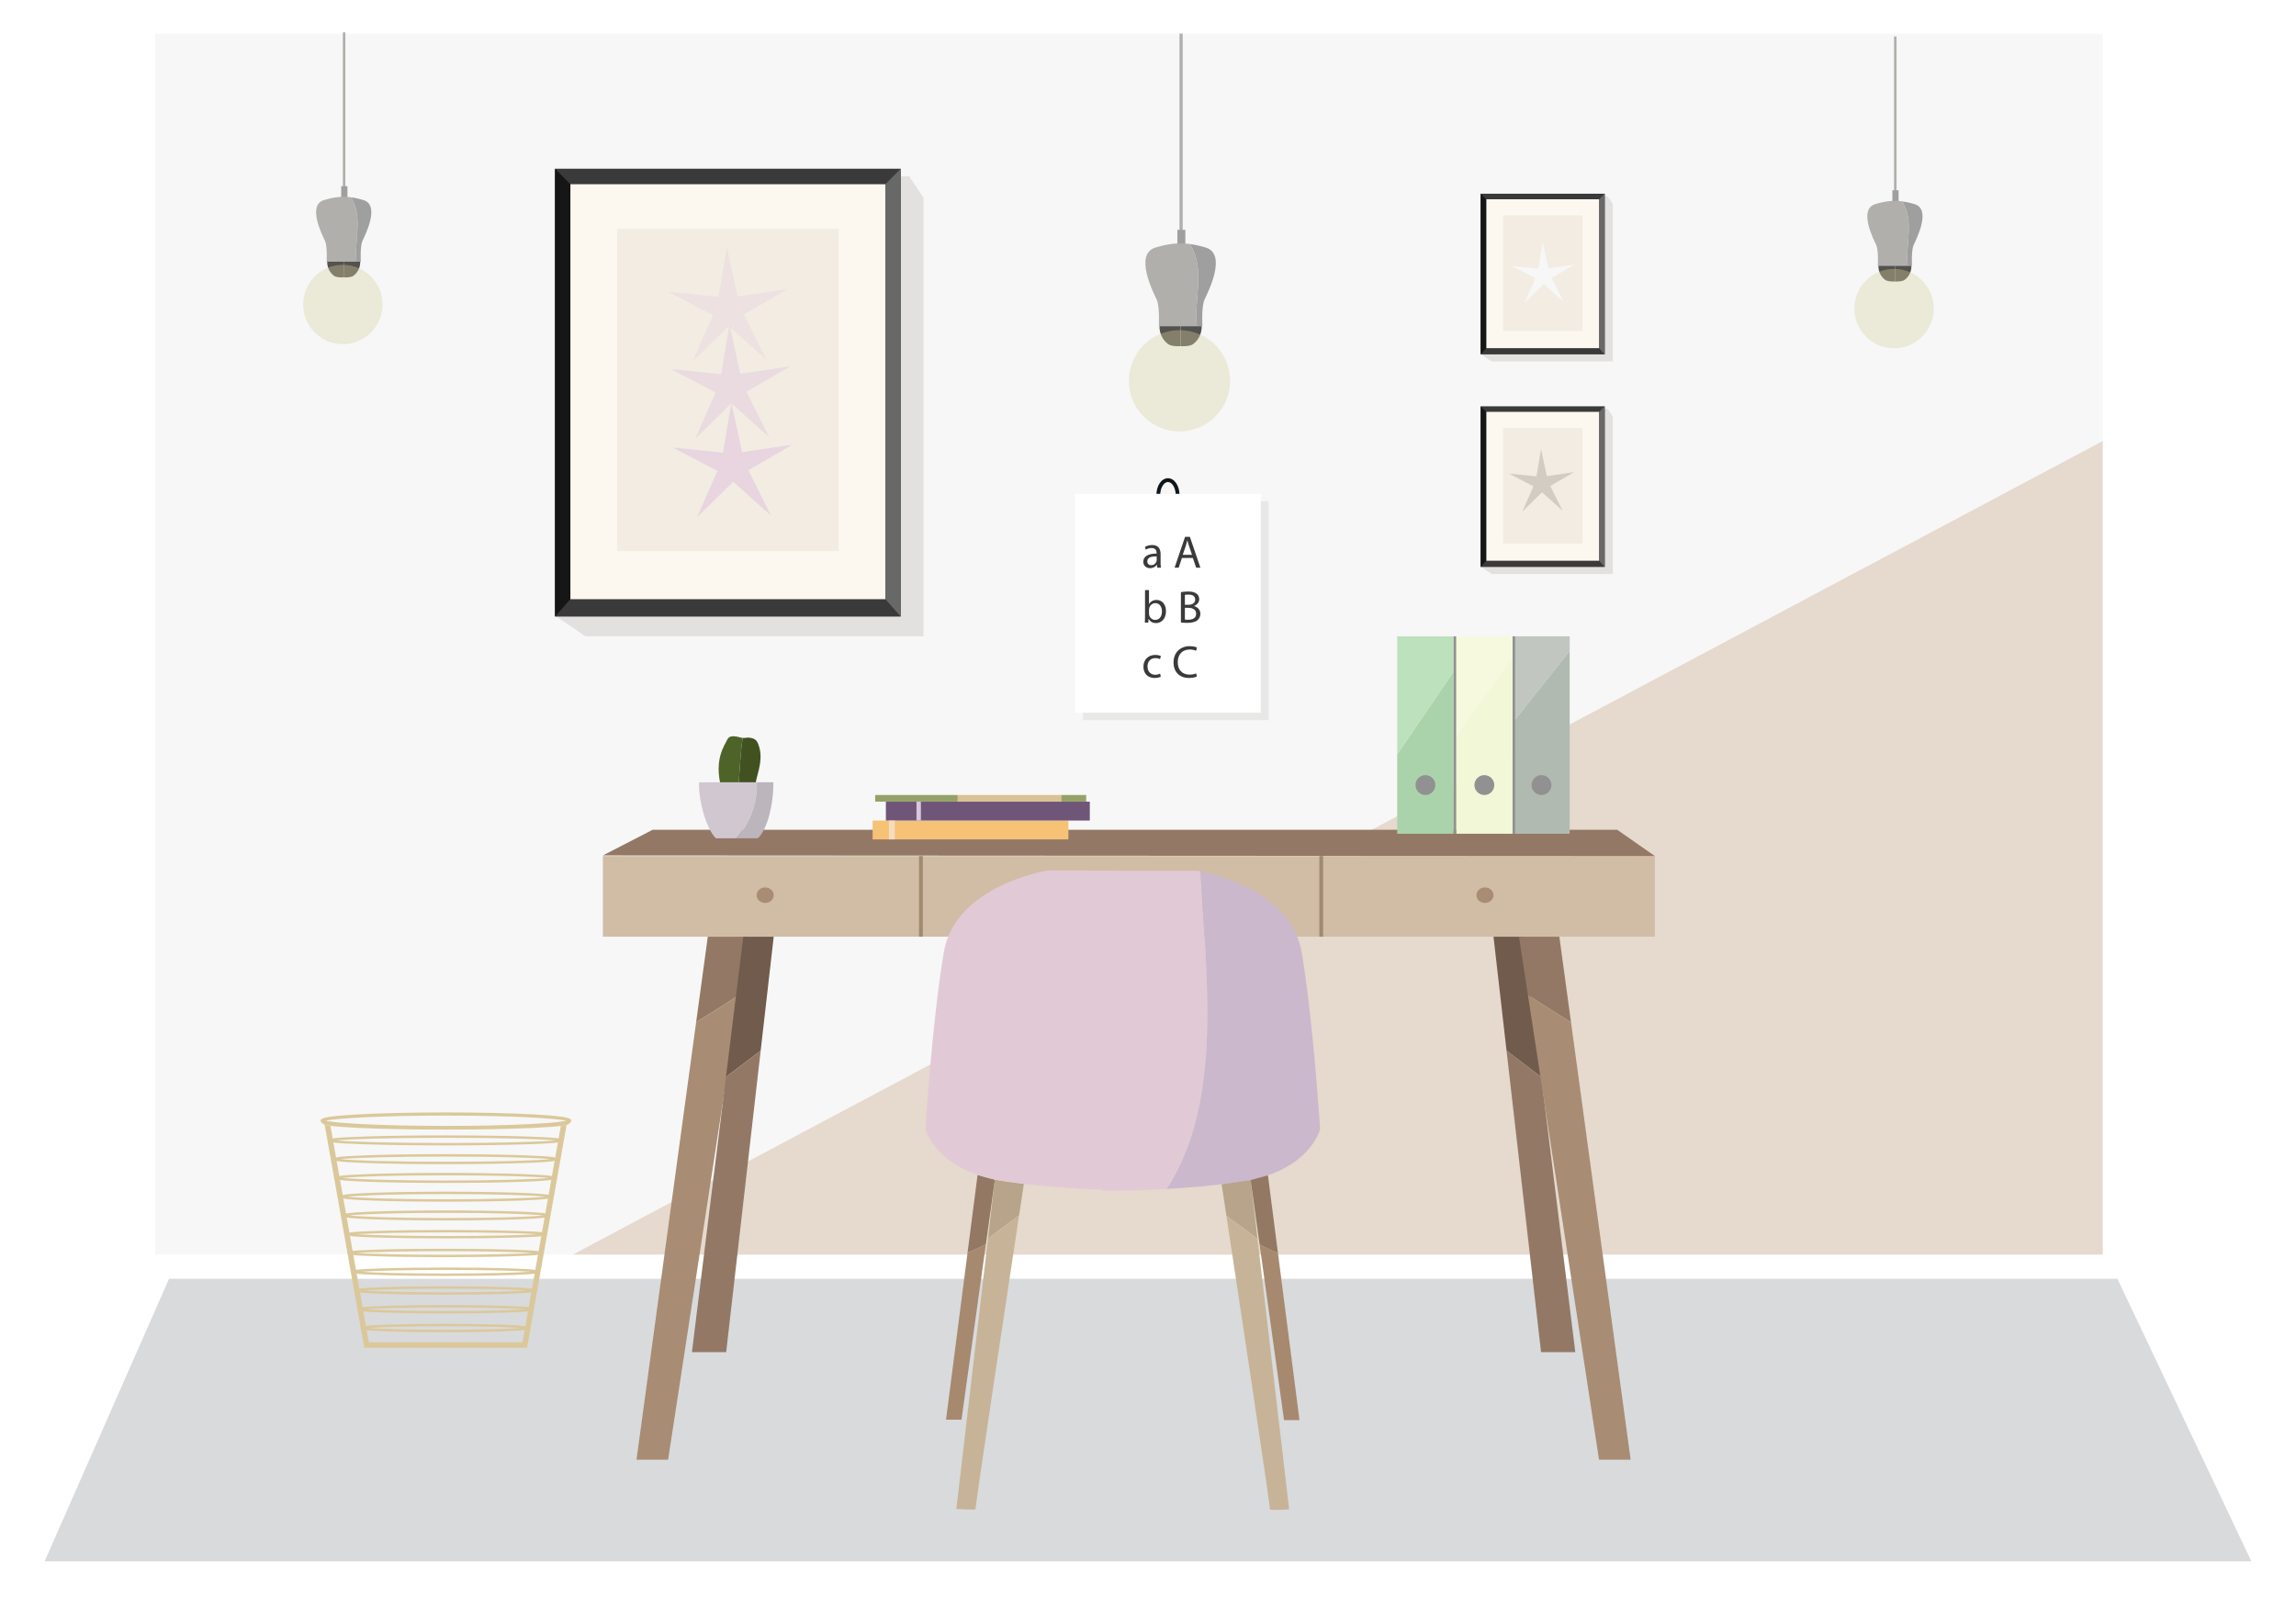
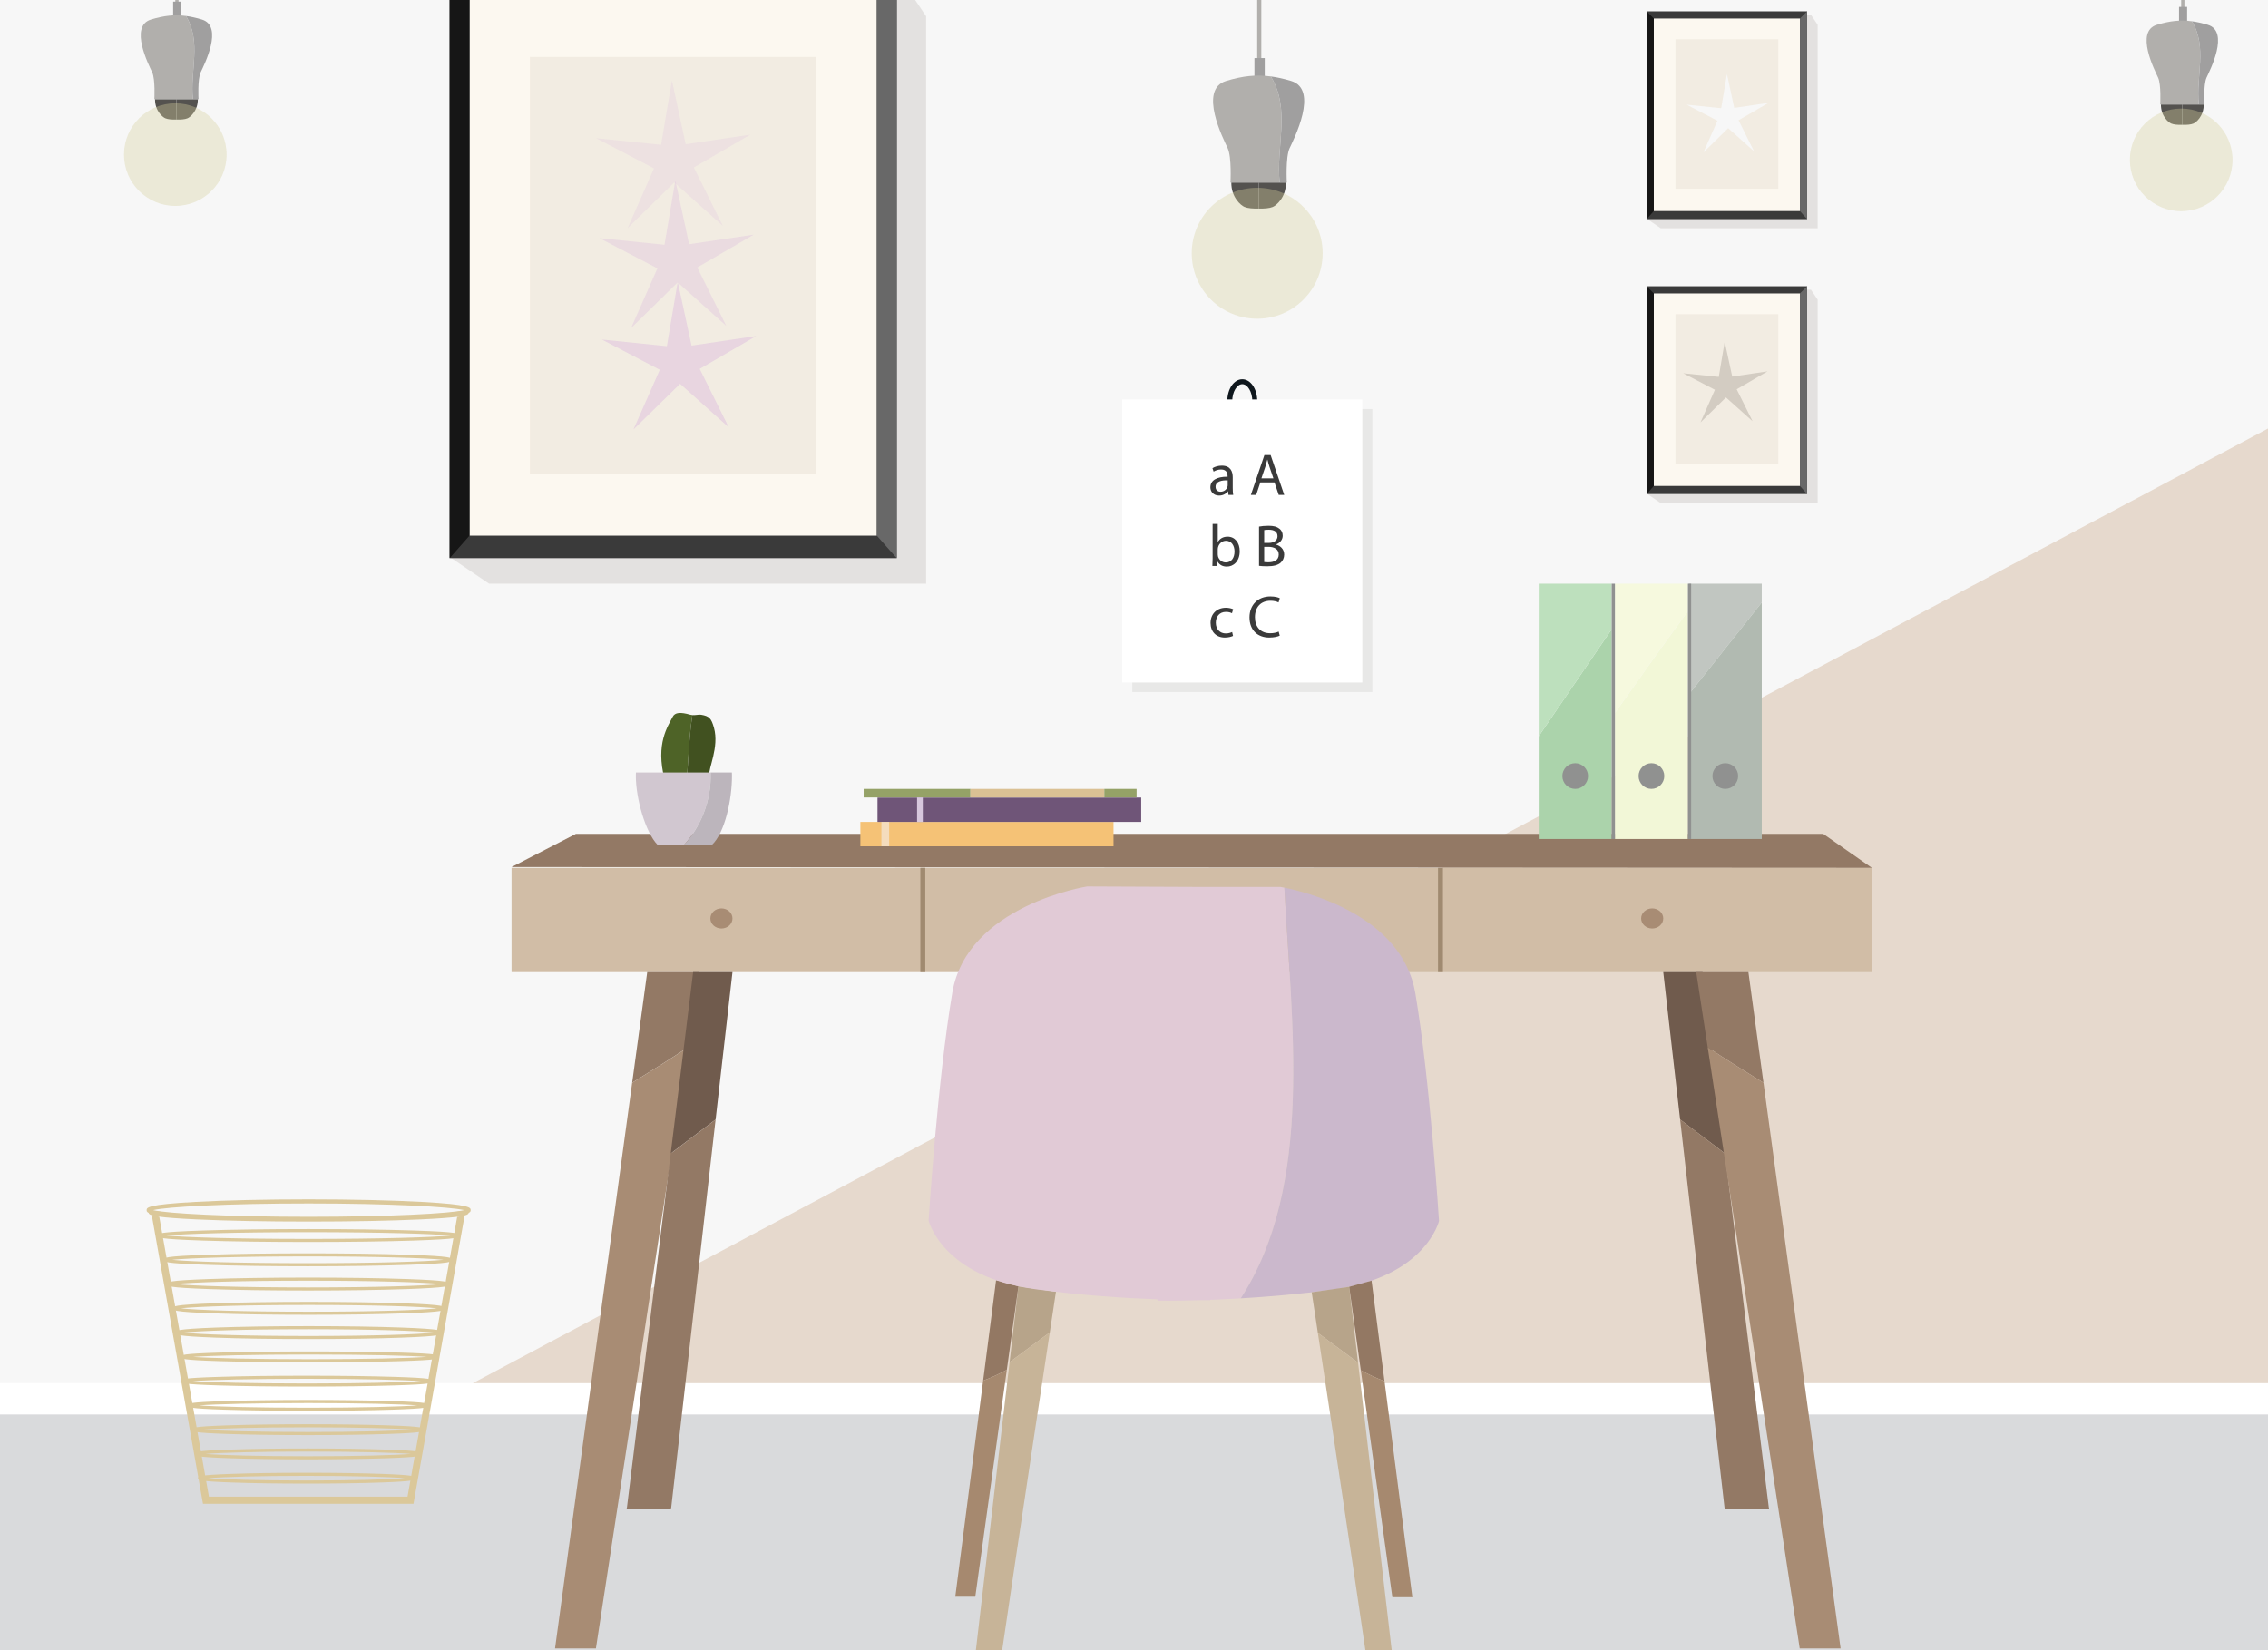
- <svg xmlns="http://www.w3.org/2000/svg" version="1.1" id="Layer_1" x="0px" y="0px" viewBox="0 0 720 503.999" enable-background="new 0 0 720 503.999" xml:space="preserve">
+ <svg xmlns="http://www.w3.org/2000/svg" version="1.1" id="Layer_1" x="0px" y="0px" viewBox="65 58 550 400" enable-background="new 0 0 720 503.999" xml:space="preserve">
  <symbol id="New_Symbol" viewBox="-0.763 -0.763 1.526 1.525">
    <path fill="#FFFFFF" d="M0.763-0.001c0-0.421-0.342-0.762-0.763-0.762s-0.763,0.341-0.763,0.762S-0.421,0.763,0,0.763   S0.763,0.42,0.763-0.001z" />
  </symbol>
  <g>
    <rect x="0" y="0" fill="#FFFFFF" width="720" height="503.999" />
  </g>
  <g>
    <polygon fill="#D9DADC" points="53,401.06 14,489.667 706,489.667 664,401.06  " />
  </g>
  <rect x="48.625" y="10.541" fill="#F7F7F7" width="610.75" height="382.917" />
  <polygon fill="#E6D9CD" points="659.375,138.333 659.375,138.333 179.667,393.457 659.375,393.457 " />
  <g>
    <g>
      <g>
        <g opacity="0.2">
          <g opacity="0.5">
            <g>
              <polygon fill="#352012" points="289.601,199.565 183.602,199.565 174.019,193.065 174.019,55.284 285.114,55.284         289.601,61.972       " />
            </g>
          </g>
        </g>
        <g>
          <g>
            <g>
              <g>
                <rect x="174.044" y="52.917" fill="#3A3A3A" width="108.414" height="140.459" />
              </g>
            </g>
          </g>
          <g>
            <g>
              <g>
                <rect x="178.859" y="57.774" fill="#FCF8F0" width="98.781" height="130.143" />
              </g>
            </g>
          </g>
        </g>
        <g>
          <g>
            <g>
              <polygon fill="#161616" points="178.859,187.916 174.044,193.376 174.044,52.917 178.859,57.774       " />
            </g>
          </g>
        </g>
        <g>
          <g>
            <polygon fill="#686868" points="277.642,187.916 282.457,193.376 282.457,52.918 277.642,57.774      " />
          </g>
        </g>
      </g>
      <g>
        <rect x="193.507" y="71.811" fill="#F2ECE2" width="69.493" height="101.039" />
      </g>
    </g>
    <polygon opacity="0.32" fill="#E2C9DF" points="217.197,113.331 223.595,98.842 209.554,91.511 225.311,93.118 227.944,77.499    231.285,92.982 246.953,90.659 233.261,98.621 240.311,112.805 228.508,102.243  " />
    <polygon opacity="0.49" fill="#E2C9DF" points="218.029,137.58 224.426,123.09 210.385,115.759 226.143,117.366 228.776,101.747    232.117,117.23 247.785,114.908 234.092,122.87 241.143,137.053 229.339,126.491  " />
    <polygon opacity="0.67" fill="#E2C9DF" points="218.612,162.174 225.01,147.684 210.969,140.354 226.726,141.96 229.359,126.341    232.7,141.824 248.368,139.502 234.676,147.464 241.726,161.647 229.923,151.085  " />
  </g>
  <g>
    <g>
      <g>
        <g opacity="0.2">
          <g opacity="0.5">
            <g>
              <polygon fill="#352012" points="505.788,113.366 467.759,113.366 464.321,111.034 464.321,61.603 504.178,61.603         505.788,64.002       " />
            </g>
          </g>
        </g>
        <g>
          <g>
            <g>
              <g>
                <rect x="464.33" y="60.753" fill="#3A3A3A" width="38.895" height="50.392" />
              </g>
            </g>
          </g>
          <g>
            <g>
              <g>
                <rect x="466.057" y="62.496" fill="#FCF8F0" width="35.439" height="46.691" />
              </g>
            </g>
          </g>
        </g>
        <g>
          <g>
            <g>
              <polygon fill="#161616" points="466.057,109.187 464.33,111.145 464.33,60.753 466.057,62.496       " />
            </g>
          </g>
        </g>
        <g>
          <g>
            <polygon fill="#686868" points="501.497,109.187 503.225,111.145 503.225,60.754 501.497,62.496      " />
          </g>
        </g>
      </g>
      <g>
        <rect x="471.312" y="67.532" fill="#F2ECE2" width="24.932" height="36.249" />
      </g>
    </g>
    <polygon fill="#F7F7F7" points="478.091,94.969 481.486,87.281 474.036,83.392 482.397,84.244 483.793,75.957 485.566,84.172    493.879,82.94 486.614,87.164 490.355,94.69 484.092,89.086  " />
  </g>
  <g>
    <g>
      <g opacity="0.2">
        <g opacity="0.5">
          <g>
            <polygon fill="#352012" points="505.788,180.037 467.759,180.037 464.321,177.705 464.321,128.274 504.178,128.274        505.788,130.674      " />
          </g>
        </g>
      </g>
      <g>
        <g>
          <g>
            <g>
              <rect x="464.33" y="127.425" fill="#3A3A3A" width="38.895" height="50.392" />
            </g>
          </g>
        </g>
        <g>
          <g>
            <g>
              <rect x="466.057" y="129.167" fill="#FCF8F0" width="35.439" height="46.691" />
            </g>
          </g>
        </g>
      </g>
      <g>
        <g>
          <g>
            <polygon fill="#161616" points="466.057,175.858 464.33,177.817 464.33,127.425 466.057,129.167      " />
          </g>
        </g>
      </g>
      <g>
        <g>
          <polygon fill="#686868" points="501.497,175.858 503.225,177.817 503.225,127.425 501.497,129.167     " />
        </g>
      </g>
    </g>
    <g>
      <rect x="471.312" y="134.203" fill="#F2ECE2" width="24.932" height="36.249" />
    </g>
  </g>
  <polygon fill="#D3CCC2" points="477.374,160.455 480.871,152.535 473.196,148.528 481.81,149.406 483.249,140.868 485.075,149.332   493.64,148.062 486.155,152.414 490.009,160.167 483.557,154.394 " />
  <g>
    <rect x="593.95" y="11.429" fill="#B1AFAC" width="0.784" height="52.099" />
    <rect x="593.427" y="59.674" fill="#A09F9F" width="1.96" height="3.854" />
    <path fill="#B1AFAC" d="M596.548,63.16c-2.783-0.378-5.309-0.103-8.496,0.857c-5.373,1.619-0.49,11.104,0.294,12.802   c0.784,1.698,0.523,6.532,0.523,6.532h5.356h4C597.483,76.404,600.363,69.536,596.548,63.16z" />
    <path fill="#A09F9F" d="M600.397,64.017c-1.386-0.417-2.639-0.693-3.849-0.857c3.815,6.375,0.935,13.243,1.676,20.191h1.356   c0,0-0.261-4.834,0.523-6.532C600.887,75.122,605.77,65.636,600.397,64.017z" />
    <g>
      <path fill="#54524F" d="M594.224,83.352v4.924c1.081,0.031,2.027-0.037,2.683-0.306c0.691-0.283,2.534-1.837,2.506-4.618H594.224z    " />
      <path fill="#54524F" d="M594.224,83.352v4.924c-1.081,0.031-2.027-0.037-2.683-0.306c-0.691-0.283-2.534-1.837-2.506-4.618    H594.224z" />
    </g>
    <circle opacity="0.36" fill="#D6D09D" cx="593.95" cy="96.775" r="12.443" />
  </g>
  <g>
    <rect x="107.513" y="10.152" fill="#B1AFAC" width="0.784" height="52.099" />
    <rect x="106.991" y="58.397" fill="#A09F9F" width="1.96" height="3.854" />
    <path fill="#B1AFAC" d="M110.111,61.883c-2.783-0.378-5.309-0.103-8.496,0.857c-5.373,1.619-0.49,11.104,0.294,12.802   c0.784,1.698,0.523,6.532,0.523,6.532h5.356h4C111.047,75.126,113.927,68.258,110.111,61.883z" />
    <path fill="#A09F9F" d="M113.961,62.74c-1.386-0.417-2.639-0.693-3.849-0.857c3.815,6.375,0.935,13.243,1.676,20.191h1.356   c0,0-0.261-4.834,0.523-6.532C114.45,73.844,119.333,64.359,113.961,62.74z" />
    <g>
      <path fill="#54524F" d="M107.788,82.075v4.924c1.081,0.031,2.027-0.037,2.683-0.306c0.691-0.283,2.534-1.837,2.506-4.618H107.788z    " />
      <path fill="#54524F" d="M107.788,82.075v4.924c-1.081,0.031-2.027-0.037-2.683-0.306c-0.691-0.283-2.534-1.837-2.506-4.618    H107.788z" />
    </g>
    <circle opacity="0.36" fill="#D6D09D" cx="107.513" cy="95.498" r="12.443" />
  </g>
  <g>
    <rect x="369.875" y="10.541" fill="#B1AFAC" width="1" height="66.467" />
    <rect x="369.208" y="72.091" fill="#A09F9F" width="2.5" height="4.917" />
    <path fill="#B1AFAC" d="M373.19,76.539c-3.55-0.483-6.774-0.131-10.839,1.093c-6.855,2.065-0.625,14.167,0.375,16.333   s0.667,8.333,0.667,8.333h6.833h5.103C374.383,93.435,378.057,84.673,373.19,76.539z" />
    <path fill="#A09F9F" d="M378.1,77.633c-1.768-0.533-3.367-0.884-4.911-1.093c4.868,8.134,1.193,16.896,2.138,25.76h1.731   c0,0-0.333-6.167,0.667-8.333S384.955,79.698,378.1,77.633z" />
    <g>
      <path fill="#54524F" d="M370.225,102.299v6.282c1.379,0.039,2.585-0.048,3.423-0.39c0.881-0.36,3.233-2.343,3.198-5.892H370.225z" />
      <path fill="#54524F" d="M370.225,102.299v6.282c-1.379,0.039-2.585-0.048-3.423-0.39c-0.881-0.36-3.233-2.343-3.198-5.892H370.225    z" />
    </g>
    <circle opacity="0.36" fill="#D6D09D" cx="369.875" cy="119.424" r="15.875" />
  </g>
  <g>
    <g>
      <rect x="189.053" y="268.479" fill="#D1BDA6" width="329.894" height="25.294" />
      <rect x="288.19" y="268.479" fill="#A08A70" width="1.195" height="25.294" />
      <rect x="413.728" y="268.479" fill="#A08A70" width="1.195" height="25.294" />
      <g>
        <path fill="#937965" d="M234.614,293.773h-12.656l-3.657,26.832c4.543-2.837,9.125-5.64,13.524-8.607L234.614,293.773z" />
        <path fill="#A88C74" d="M218.301,320.605L199.6,457.803h9.914l22.312-145.805C227.425,314.966,222.844,317.768,218.301,320.605z" />
      </g>
      <g>
        <path fill="#705B4D" d="M242.629,293.773h-9.539l-5.44,43.99c3.63-2.748,7.259-5.496,10.889-8.244L242.629,293.773z" />
        <path fill="#937965" d="M227.651,337.764l-10.673,86.314h10.745l10.817-94.557C234.91,332.268,231.281,335.016,227.651,337.764z" />
      </g>
      <g>
        <path fill="#705B4D" d="M468.347,293.773h9.539l5.44,43.99c-3.63-2.748-7.259-5.496-10.889-8.244L468.347,293.773z" />
        <path fill="#937965" d="M483.326,337.764l10.673,86.314h-10.745l-10.817-94.557C476.066,332.268,479.696,335.016,483.326,337.764     z" />
      </g>
      <g>
        <path fill="#937965" d="M476.339,293.773h12.656l3.657,26.832c-4.543-2.837-9.125-5.64-13.524-8.607L476.339,293.773z" />
        <path fill="#A88C74" d="M492.653,320.605l18.701,137.198h-9.914l-22.312-145.805     C483.528,314.966,488.109,317.768,492.653,320.605z" />
      </g>
      <polygon fill="#937965" points="518.947,268.479 189.053,268.288 204.662,260.239 507.135,260.239   " />
    </g>
    <ellipse fill="#A88C74" cx="239.948" cy="280.758" rx="2.681" ry="2.436" />
    <ellipse fill="#A88C74" cx="352.914" cy="280.758" rx="2.681" ry="2.436" />
    <ellipse fill="#A88C74" cx="465.666" cy="280.758" rx="2.681" ry="2.436" />
  </g>
  <g>
    <g>
      <path fill="#B7A48A" d="M321.074,371.295l-9.096-1.322l-2.15,18.385l9.751-7.202C320.5,375.071,321.074,371.295,321.074,371.295z" />
      <path fill="#C7B498" d="M319.579,381.156l-9.751,7.202l-9.931,84.914c0,0,6.331,0.379,6.04,0    C305.703,472.967,315.714,406.675,319.579,381.156z" />
      <path fill="#937863" d="M311.978,369.974l-5.42-1.493l-3.141,24.373c1.999-0.729,3.872-1.629,5.747-2.634L311.978,369.974z" />
      <path fill="#A6896F" d="M303.417,392.853l-6.754,52.404h4.851l7.65-55.038C307.289,391.224,305.416,392.124,303.417,392.853z" />
    </g>
    <g>
      <path fill="#E1CAD6" d="M376.469,273.295c-0.598-0.119-0.948-0.175-0.948-0.175h-18.845L328.645,273    c0,0-29.107,4.543-32.701,25.744c-3.593,21.201-5.75,55.274-5.75,55.274s3.234,13.629,25.873,16.658    c11.292,1.511,21.868,2.173,29.633,2.459l-0.006,0.312c0,0,3.866,0.073,10.131-0.106c1.704,0.003,2.644-0.015,2.644-0.015    l-0.001-0.071c2.243-0.082,4.743-0.202,7.405-0.358C383.776,345.346,378.104,305.512,376.469,273.295z" />
      <path fill="#CBB8CC" d="M408.222,298.864c-3.209-18.935-26.753-24.578-31.753-25.569c1.636,32.217,7.308,72.051-10.595,99.601    c6.552-0.386,14.196-1.026,22.224-2.1c22.639-3.029,25.873-16.658,25.873-16.658S411.815,320.065,408.222,298.864z" />
      <path fill="#B7A48A" d="M383.092,371.416l9.096-1.322l2.15,18.385l-9.751-7.202C383.666,375.192,383.092,371.416,383.092,371.416z    " />
      <path fill="#C7B498" d="M384.587,381.276l9.751,7.202l9.931,84.914c0,0-6.331,0.379-6.04,0    C398.463,473.087,388.452,406.796,384.587,381.276z" />
      <path fill="#937863" d="M392.188,370.094l5.42-1.493l3.141,24.373c-1.999-0.729-3.872-1.629-5.747-2.634L392.188,370.094z" />
      <path fill="#A6896F" d="M400.75,392.974l6.754,52.404h-4.851l-7.65-55.038C396.877,391.344,398.75,392.245,400.75,392.974z" />
    </g>
  </g>
  <g>
    <g>
      <g>
        <path fill="none" d="M139.849,354.274c-10.253,0-19.893-0.186-27.145-0.525c-4.618-0.215-7.4-0.441-9.082-0.671l12.049,67.913     h48.157l12.043-67.884c-1.699,0.218-4.441,0.435-8.876,0.642C159.744,354.088,150.104,354.274,139.849,354.274z" />
      </g>
    </g>
    <g>
      <path fill="none" d="M113.419,352.917c6.679,0.298,15.833,0.5,26.431,0.5c10.6,0,19.754-0.202,26.433-0.5" />
    </g>
    <g>
      <g>
        <path fill="#DBC89A" d="M163.829,420.991h-48.157l-12.049-67.913c-0.862-0.116-1.437-0.233-1.816-0.352l12.42,69.991h51.048     l12.408-69.93c-0.406,0.105-0.986,0.212-1.811,0.319L163.829,420.991z" />
      </g>
    </g>
    <g>
      <g>
        <path fill="#DBC89A" d="M178.602,351.818h-3.096c0.684,0.076,1.23,0.156,1.63,0.237c-1.57,0.311-5.382,0.619-10.855,0.861     c-6.679,0.298-15.833,0.5-26.433,0.5c-10.598,0-19.752-0.202-26.431-0.5c-5.472-0.242-9.283-0.55-10.854-0.861     c0.399-0.081,0.945-0.161,1.629-0.237h-3.088c-0.035,0.079-0.044,0.159-0.044,0.237c0,0.215,0.003,0.441,0.744,0.671     c0.38,0.118,0.954,0.235,1.816,0.352c1.682,0.229,4.464,0.456,9.082,0.671c7.252,0.339,16.892,0.525,27.145,0.525     c10.255,0,19.894-0.186,27.146-0.525c4.435-0.207,7.177-0.424,8.876-0.642c0.824-0.108,1.404-0.214,1.811-0.319     c0.956-0.251,0.957-0.499,0.957-0.732C178.639,351.977,178.638,351.897,178.602,351.818z" />
      </g>
    </g>
    <g>
      <path fill="#DBC89A" d="M139.799,359.229c-9.671,0-18.76-0.124-25.593-0.35c-10.958-0.361-10.958-0.739-10.958-1.219    c0-0.479,0-0.858,10.958-1.219c6.837-0.226,15.926-0.35,25.593-0.35c9.667,0,18.757,0.124,25.593,0.35    c10.959,0.361,10.959,0.74,10.959,1.219c0,0.479,0,0.857-10.959,1.219C158.56,359.105,149.47,359.229,139.799,359.229z     M105.38,357.661c4.256,0.43,16.915,0.818,34.419,0.818c17.504,0,30.163-0.389,34.419-0.818    c-4.256-0.43-16.915-0.818-34.419-0.818S109.636,357.231,105.38,357.661z" />
    </g>
    <g>
      <path fill="#DBC89A" d="M139.657,365.114c-9.238,0-17.924-0.124-24.46-0.351c-10.489-0.362-10.489-0.74-10.489-1.219    c0-0.479,0-0.857,10.489-1.219c6.534-0.226,15.221-0.35,24.46-0.35c9.239,0,17.926,0.124,24.46,0.35    c10.489,0.362,10.489,0.74,10.489,1.219c0,0.478,0,0.856-10.489,1.219C157.582,364.99,148.895,365.114,139.657,365.114z     M106.761,363.545c4.056,0.43,16.164,0.819,32.896,0.819s28.84-0.39,32.896-0.819c-4.056-0.429-16.165-0.818-32.896-0.818    C122.926,362.726,110.818,363.116,106.761,363.545z" />
    </g>
    <g>
      <path fill="#DBC89A" d="M139.693,370.999c-9.044,0-17.548-0.124-23.946-0.351c-10.276-0.362-10.276-0.74-10.276-1.219    c0-0.479,0-0.856,10.276-1.219c6.397-0.226,14.901-0.35,23.946-0.35c9.045,0,17.55,0.124,23.947,0.35    c10.275,0.362,10.275,0.74,10.275,1.219c0,0.478,0,0.857-10.275,1.219C157.241,370.875,148.736,370.999,139.693,370.999z     M107.487,369.429c3.965,0.43,15.824,0.819,32.206,0.819c16.382,0,28.241-0.39,32.205-0.819    c-3.965-0.429-15.824-0.818-32.205-0.818C123.312,368.611,111.453,369.001,107.487,369.429z" />
    </g>
    <g>
      <path fill="#DBC89A" d="M139.902,376.882c-8.719,0-16.917-0.124-23.086-0.35c-9.918-0.362-9.918-0.76-9.918-1.219    c0-0.459,0-0.855,9.918-1.219c6.167-0.226,14.366-0.35,23.086-0.35c8.72,0,16.919,0.124,23.086,0.35    c9.918,0.363,9.918,0.76,9.918,1.219c0,0.459,0,0.857-9.918,1.219C156.819,376.758,148.621,376.882,139.902,376.882z     M108.855,375.313c3.812,0.429,15.253,0.819,31.048,0.819c15.795,0,27.236-0.391,31.048-0.819    c-3.812-0.429-15.252-0.818-31.048-0.818S112.666,374.884,108.855,375.313z" />
    </g>
    <g>
      <path fill="#DBC89A" d="M139.902,382.767c-8.549,0-16.588-0.124-22.636-0.351c-9.731-0.363-9.731-0.76-9.731-1.219    c0-0.459,0-0.855,9.731-1.219c6.047-0.226,14.086-0.35,22.636-0.35c8.55,0,16.589,0.124,22.636,0.35    c9.732,0.363,9.732,0.76,9.732,1.219c0,0.459,0,0.855-9.732,1.219C156.49,382.643,148.451,382.767,139.902,382.767z     M109.46,381.198c3.732,0.429,14.954,0.819,30.442,0.819c15.489,0,26.711-0.391,30.443-0.819    c-3.732-0.429-14.955-0.818-30.443-0.818C124.414,380.38,113.192,380.769,109.46,381.198z" />
    </g>
    <g>
      <path fill="#DBC89A" d="M139.851,354.111c-10.37,0-20.121-0.22-27.455-0.62c-11.833-0.645-11.833-1.393-11.833-1.994    c0-0.601,0-1.349,11.833-1.994c7.336-0.399,17.087-0.62,27.455-0.62s20.119,0.221,27.455,0.62    c11.833,0.646,11.833,1.394,11.833,1.994c0,0.602,0,1.35-11.833,1.994C159.971,353.891,150.221,354.111,139.851,354.111z     M102.131,351.497c3.382,0.819,18.14,1.614,37.72,1.614s34.337-0.795,37.72-1.614c-3.383-0.819-18.141-1.614-37.72-1.614    S105.514,350.677,102.131,351.497z" />
    </g>
    <g>
      <path fill="#DBC89A" d="M140.162,388.4c-8.234,0-15.978-0.099-21.805-0.276c-9.391-0.288-9.391-0.571-9.391-1.042    s0-0.754,9.391-1.041c5.825-0.179,13.568-0.276,21.805-0.276s15.98,0.098,21.805,0.276c9.391,0.287,9.391,0.57,9.391,1.041    s0,0.754-9.391,1.042C156.14,388.301,148.396,388.4,140.162,388.4z M111.82,387.082c4.356,0.307,14.606,0.568,28.341,0.568    c13.735,0,23.985-0.262,28.342-0.568c-4.356-0.306-14.606-0.567-28.342-0.567C126.426,386.514,116.176,386.776,111.82,387.082z" />
    </g>
    <g>
      <path fill="#DBC89A" d="M139.369,394.285c-8.023,0-15.568-0.099-21.245-0.276c-9.158-0.288-9.158-0.572-9.158-1.042    c0-0.47,0-0.754,9.158-1.041c5.675-0.179,13.22-0.276,21.245-0.276c8.025,0,15.57,0.098,21.246,0.276    c9.159,0.287,9.159,0.571,9.159,1.041c0,0.47,0,0.754-9.159,1.042C154.937,394.186,147.392,394.285,139.369,394.285z     M111.756,392.966c4.24,0.307,14.231,0.568,27.614,0.568c13.383,0,23.374-0.262,27.615-0.568    c-4.24-0.306-14.231-0.567-27.615-0.567C125.986,392.399,115.995,392.661,111.756,392.966z" />
    </g>
    <g>
      <path fill="#DBC89A" d="M139.761,400.169c-7.689,0-14.921-0.099-20.362-0.276c-8.792-0.289-8.792-0.588-8.792-1.042    c0-0.47,0-0.753,8.792-1.041c5.44-0.179,12.67-0.276,20.362-0.276c7.691,0,14.923,0.098,20.362,0.276    c8.793,0.288,8.793,0.571,8.793,1.041c0,0.454,0,0.753-8.793,1.042C154.682,400.07,147.451,400.169,139.761,400.169z     M113.294,398.85c4.058,0.307,13.641,0.568,26.467,0.568c12.827,0,22.411-0.262,26.468-0.568    c-4.057-0.306-13.64-0.567-26.468-0.567C126.934,398.283,117.351,398.545,113.294,398.85z" />
    </g>
    <g>
      <path fill="#DBC89A" d="M139.653,406.053c-7.39,0-14.343-0.099-19.579-0.277c-8.467-0.289-8.467-0.588-8.467-1.041    c0-0.454,0-0.754,8.467-1.042c5.229-0.179,12.182-0.276,19.579-0.276s14.349,0.098,19.578,0.276    c8.467,0.288,8.467,0.588,8.467,1.042c0,0.453,0,0.752-8.467,1.041C153.996,405.955,147.043,406.053,139.653,406.053z     M114.201,404.735c3.894,0.306,13.116,0.568,25.452,0.568c12.336,0,21.558-0.263,25.452-0.568    c-3.894-0.306-13.116-0.568-25.452-0.568C127.316,404.167,118.095,404.428,114.201,404.735z" />
    </g>
    <g>
      <path fill="#DBC89A" d="M139.732,411.937c-7.237,0-14.043-0.099-19.164-0.276c-8.295-0.289-8.295-0.589-8.295-1.042    s0-0.753,8.295-1.041c5.12-0.179,11.926-0.276,19.164-0.276c7.239,0,14.045,0.098,19.165,0.276    c8.295,0.288,8.295,0.588,8.295,1.041s0,0.753-8.295,1.042C153.776,411.839,146.969,411.937,139.732,411.937z M114.821,410.619    c3.809,0.306,12.838,0.568,24.911,0.568c12.074,0,21.103-0.263,24.913-0.568c-3.809-0.306-12.838-0.567-24.913-0.567    C127.658,410.051,118.63,410.313,114.821,410.619z" />
    </g>
    <g>
      <path fill="#DBC89A" d="M139.345,417.822c-6.928,0-13.444-0.099-18.347-0.276c-7.955-0.29-7.955-0.589-7.955-1.042    c0-0.453,0-0.752,7.955-1.041c4.901-0.179,11.417-0.276,18.347-0.276c6.93,0,13.446,0.098,18.348,0.276    c7.956,0.289,7.956,0.588,7.956,1.041c0,0.453,0,0.752-7.956,1.042C152.79,417.723,146.274,417.822,139.345,417.822z     M115.497,416.504c3.639,0.306,12.29,0.568,23.849,0.568c11.56,0,20.211-0.263,23.851-0.568    c-3.64-0.305-12.291-0.567-23.851-0.567C127.787,415.936,119.136,416.199,115.497,416.504z" />
    </g>
  </g>
  <g>
    <g>
      <g>
        <polygon fill="#C1C6C1" points="492.237,199.565 474.542,199.565 474.542,226.425 492.237,204.118    " />
        <path fill="#B1BAB1" d="M474.542,226.425v35.064h17.695v-57.372L474.542,226.425z M483.39,249.096     c-1.543,0-2.794-1.251-2.794-2.794c0-1.543,1.251-2.794,2.794-2.794c1.543,0,2.794,1.251,2.794,2.794     C486.184,247.845,484.933,249.096,483.39,249.096z" />
      </g>
      <g>
        <path fill="#F2F7D7" d="M456.632,230.912v30.577h17.695v-55.221C468.206,214.483,462.514,222.698,456.632,230.912z      M465.48,249.096c-1.543,0-2.794-1.251-2.794-2.794c0-1.543,1.251-2.794,2.794-2.794c1.543,0,2.794,1.251,2.794,2.794     C468.274,247.845,467.023,249.096,465.48,249.096z" />
        <path fill="#F6F9DE" d="M474.327,199.565h-17.695v31.347c5.882-8.215,11.574-16.429,17.695-24.644V199.565z" />
      </g>
      <g>
        <path fill="#ABD3AB" d="M438.149,236.559v24.931h17.695V210.61L438.149,236.559z M446.997,249.096     c-1.543,0-2.794-1.251-2.794-2.794c0-1.543,1.251-2.794,2.794-2.794c1.543,0,2.794,1.251,2.794,2.794     C449.791,247.845,448.54,249.096,446.997,249.096z" />
        <polygon fill="#BDE0BD" points="455.845,199.565 438.149,199.565 438.149,236.559 455.845,210.61    " />
      </g>
      <g>
        <rect x="455.845" y="199.565" fill="#909190" width="0.787" height="61.924" />
      </g>
      <g>
        <rect x="474.327" y="199.565" fill="#909190" width="0.787" height="61.924" />
      </g>
    </g>
    <g>
      <circle fill="#909190" cx="446.997" cy="246.218" r="3.116" />
    </g>
    <g>
      <circle fill="#909190" cx="465.48" cy="246.218" r="3.116" />
    </g>
    <g>
      <circle fill="#909190" cx="483.39" cy="246.218" r="3.116" />
    </g>
  </g>
  <g>
    <g>
      <path fill="#0F171D" d="M366.258,160.65c-2.035,0-3.631-2.343-3.631-5.335c0-2.991,1.596-5.335,3.631-5.335    c2.037,0,3.632,2.344,3.632,5.335C369.89,158.307,368.295,160.65,366.258,160.65z M366.258,151.176    c-1.32,0-2.436,1.896-2.436,4.14c0,2.244,1.115,4.14,2.436,4.14c1.321,0,2.437-1.896,2.437-4.14    C368.694,153.072,367.579,151.176,366.258,151.176z" />
    </g>
  </g>
  <g opacity="0.1">
    <rect x="339.586" y="157.202" fill="#605A55" width="58.218" height="68.65" />
  </g>
  <g>
    <rect x="337.15" y="154.881" fill="#FFFFFF" width="58.218" height="68.65" />
  </g>
  <g>
    <path fill="#3A3A3A" d="M362.912,178.034l-0.1-0.875h-0.043c-0.387,0.545-1.133,1.033-2.123,1.033c-1.407,0-2.124-0.99-2.124-1.994   c0-1.679,1.492-2.597,4.175-2.582v-0.144c0-0.574-0.158-1.607-1.578-1.607c-0.646,0-1.32,0.201-1.808,0.516l-0.287-0.832   c0.574-0.373,1.407-0.617,2.282-0.617c2.123,0,2.639,1.449,2.639,2.841v2.597c0,0.602,0.029,1.19,0.116,1.664H362.912z    M362.726,174.49c-1.377-0.029-2.942,0.215-2.942,1.564c0,0.818,0.546,1.206,1.191,1.206c0.904,0,1.478-0.574,1.679-1.162   c0.043-0.129,0.072-0.273,0.072-0.402V174.49z" />
    <path fill="#3A3A3A" d="M370.636,174.992l-1.005,3.041h-1.291l3.285-9.67h1.507l3.299,9.67h-1.334l-1.033-3.041H370.636z    M373.807,174.017l-0.947-2.784c-0.215-0.631-0.359-1.205-0.501-1.765h-0.029c-0.144,0.574-0.301,1.162-0.488,1.751l-0.946,2.798   H373.807z" />
    <path fill="#3A3A3A" d="M359.009,195.26c0.029-0.474,0.057-1.176,0.057-1.793v-8.393h1.248v4.362h0.029   c0.445-0.775,1.248-1.277,2.367-1.277c1.722,0,2.942,1.435,2.928,3.543c0,2.482-1.564,3.716-3.113,3.716   c-1.005,0-1.808-0.387-2.325-1.305h-0.043l-0.057,1.148H359.009z M360.315,192.477c0,0.158,0.029,0.315,0.057,0.459   c0.244,0.875,0.977,1.478,1.895,1.478c1.319,0,2.109-1.076,2.109-2.669c0-1.391-0.717-2.582-2.067-2.582   c-0.861,0-1.664,0.588-1.922,1.55c-0.029,0.143-0.072,0.315-0.072,0.516V192.477z" />
    <path fill="#3A3A3A" d="M370.321,185.719c0.546-0.115,1.407-0.201,2.282-0.201c1.248,0,2.051,0.215,2.654,0.703   c0.502,0.373,0.804,0.947,0.804,1.707c0,0.932-0.617,1.75-1.636,2.123v0.029c0.918,0.23,1.994,0.99,1.994,2.425   c0,0.832-0.331,1.463-0.818,1.937c-0.675,0.617-1.765,0.904-3.343,0.904c-0.861,0-1.521-0.057-1.937-0.114V185.719z    M371.57,189.679h1.133c1.32,0,2.095-0.689,2.095-1.621c0-1.134-0.861-1.578-2.124-1.578c-0.574,0-0.903,0.043-1.104,0.086V189.679   z M371.57,194.313c0.243,0.043,0.602,0.057,1.047,0.057c1.291,0,2.482-0.473,2.482-1.88c0-1.32-1.133-1.865-2.496-1.865h-1.033   V194.313z" />
    <path fill="#3A3A3A" d="M364.017,212.229c-0.331,0.172-1.062,0.402-1.994,0.402c-2.095,0-3.459-1.421-3.459-3.544   c0-2.138,1.464-3.687,3.731-3.687c0.746,0,1.407,0.186,1.75,0.359l-0.286,0.975c-0.301-0.172-0.775-0.329-1.464-0.329   c-1.592,0-2.454,1.176-2.454,2.625c0,1.607,1.033,2.597,2.411,2.597c0.717,0,1.192-0.187,1.55-0.345L364.017,212.229z" />
    <path fill="#3A3A3A" d="M375.342,212.171c-0.459,0.229-1.377,0.459-2.554,0.459c-2.725,0-4.778-1.722-4.778-4.893   c0-3.027,2.053-5.079,5.05-5.079c1.206,0,1.966,0.258,2.296,0.43l-0.301,1.019c-0.473-0.23-1.147-0.402-1.951-0.402   c-2.266,0-3.773,1.449-3.773,3.988c0,2.367,1.363,3.888,3.716,3.888c0.761,0,1.535-0.158,2.037-0.402L375.342,212.171z" />
  </g>
  <g>
    <path fill="#4E6327" d="M225.869,247.685c0.391,2.951,2.755,5.956,4.516,5.761c0.127-0.01,0.248-0.028,0.371-0.045   c1.251-7.209,1.034-14.805,2.133-21.971c-0.176-0.014-0.352-0.043-0.527-0.092c-2.327-0.671-3.702-0.589-4.251,0.539   c-1.024,2.099-4.252,6.434-1.926,15.171C226.186,247.047,226.064,247.282,225.869,247.685z" />
    <path fill="#415120" d="M237.137,246.928c-0.02-0.321-0.059-0.609-0.121-0.904c-0.32-1.557,2.442-6.792,1.124-11.519   c-0.644-2.308-1.159-2.83-3.132-3.159c-0.537-0.09-1.32,0.15-2.119,0.085c-1.099,7.166-0.882,14.762-2.133,21.971   C233.847,252.92,235.502,249.989,237.137,246.928z" />
    <path fill="#3C4009" d="M231.612,248.278c0.112,0.016,0.225-0.061,0.318-0.188c-0.185-0.012-0.371-0.027-0.555-0.041   C231.425,248.177,231.507,248.264,231.612,248.278z" />
    <path fill="#3C4009" d="M231.834,246.93c-0.211-0.025-0.432,0.254-0.494,0.626c-0.031,0.188-0.015,0.362,0.034,0.493   c0.184,0.014,0.37,0.029,0.555,0.041c0.081-0.111,0.147-0.262,0.176-0.436C232.166,247.281,232.046,246.958,231.834,246.93z" />
    <g>
      <path fill="#D1C7D0" d="M237.338,245.346h-18.116c-0.007,0.268-0.028,0.533-0.028,0.805c0,5.539,2.336,13.747,5.275,16.754h6.419    c0.049,0,0,0,0,0C234.769,258.675,237.56,252.456,237.338,245.346z" />
      <path fill="#BCB5BC" d="M242.509,246.151c0-0.272-0.02-0.537-0.027-0.805h-5.144c0.221,7.11-2.569,13.329-6.45,17.559h6.769    C240.804,259.942,242.509,251.916,242.509,246.151z" />
    </g>
  </g>
  <g>
    <rect x="273.646" y="257.345" fill="#F5C276" width="61.39" height="5.915" />
    <rect x="277.803" y="251.43" fill="#6F5578" width="63.946" height="5.915" />
    <rect x="274.445" y="249.334" fill="#95A267" width="25.898" height="2.079" />
    <rect x="300.344" y="249.334" fill="#DBC194" width="32.454" height="2.079" />
    <rect x="332.797" y="249.334" fill="#95A267" width="7.833" height="2.079" />
  </g>
  <rect x="278.75" y="257.345" fill="#F4DCBD" width="1.875" height="5.915" />
  <rect x="287.394" y="251.413" fill="#D7C7DD" width="1.393" height="5.932" />
</svg>
